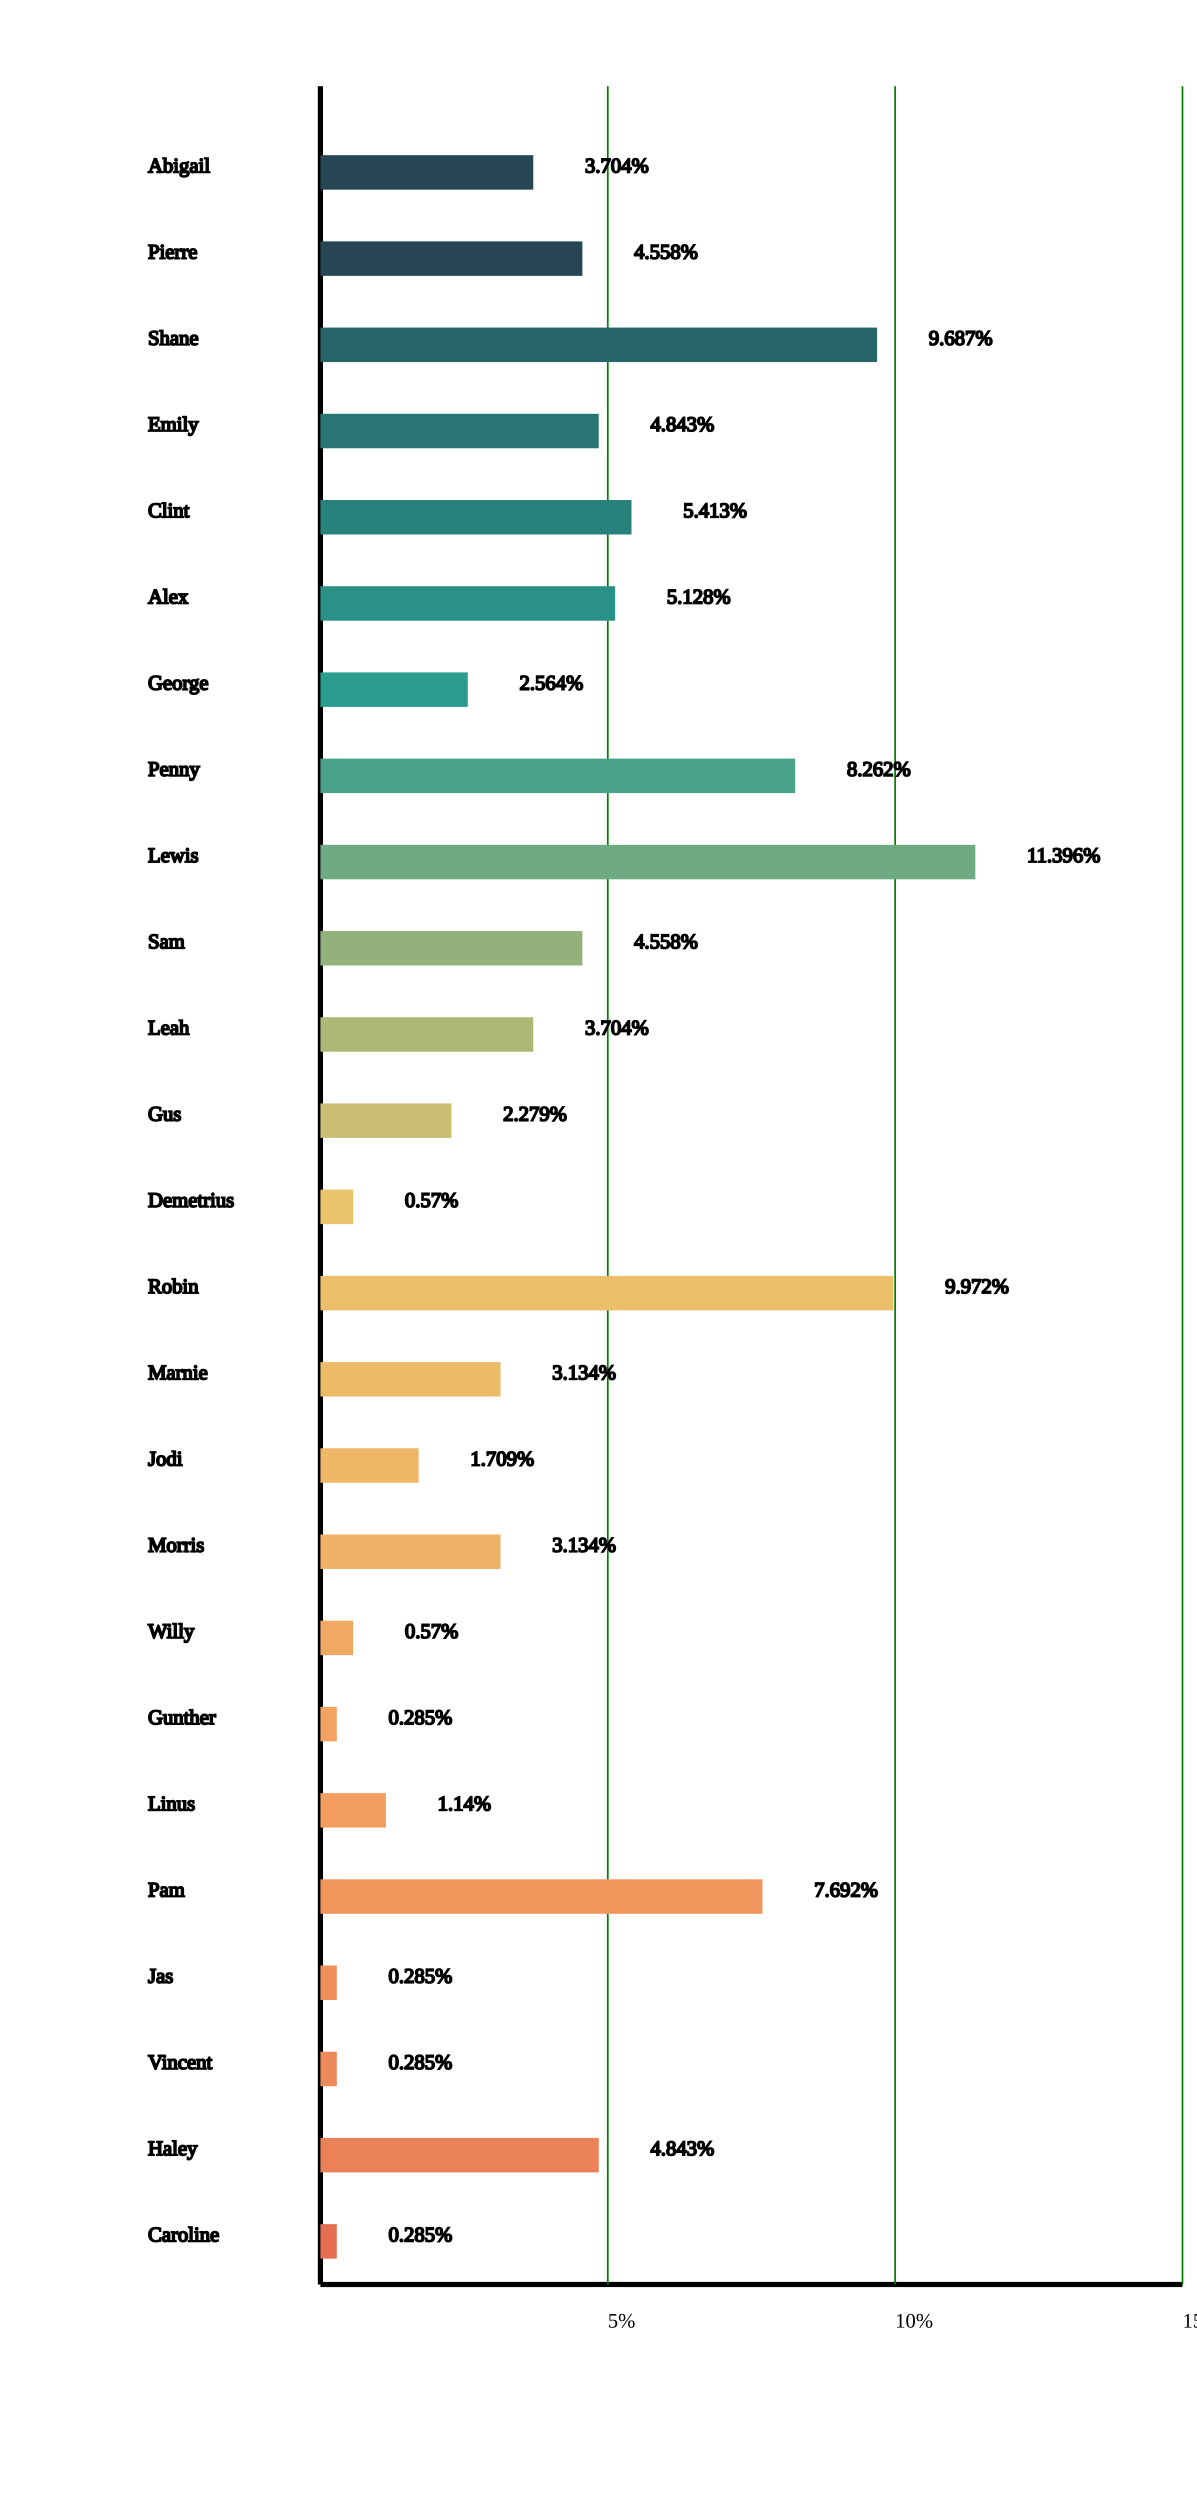
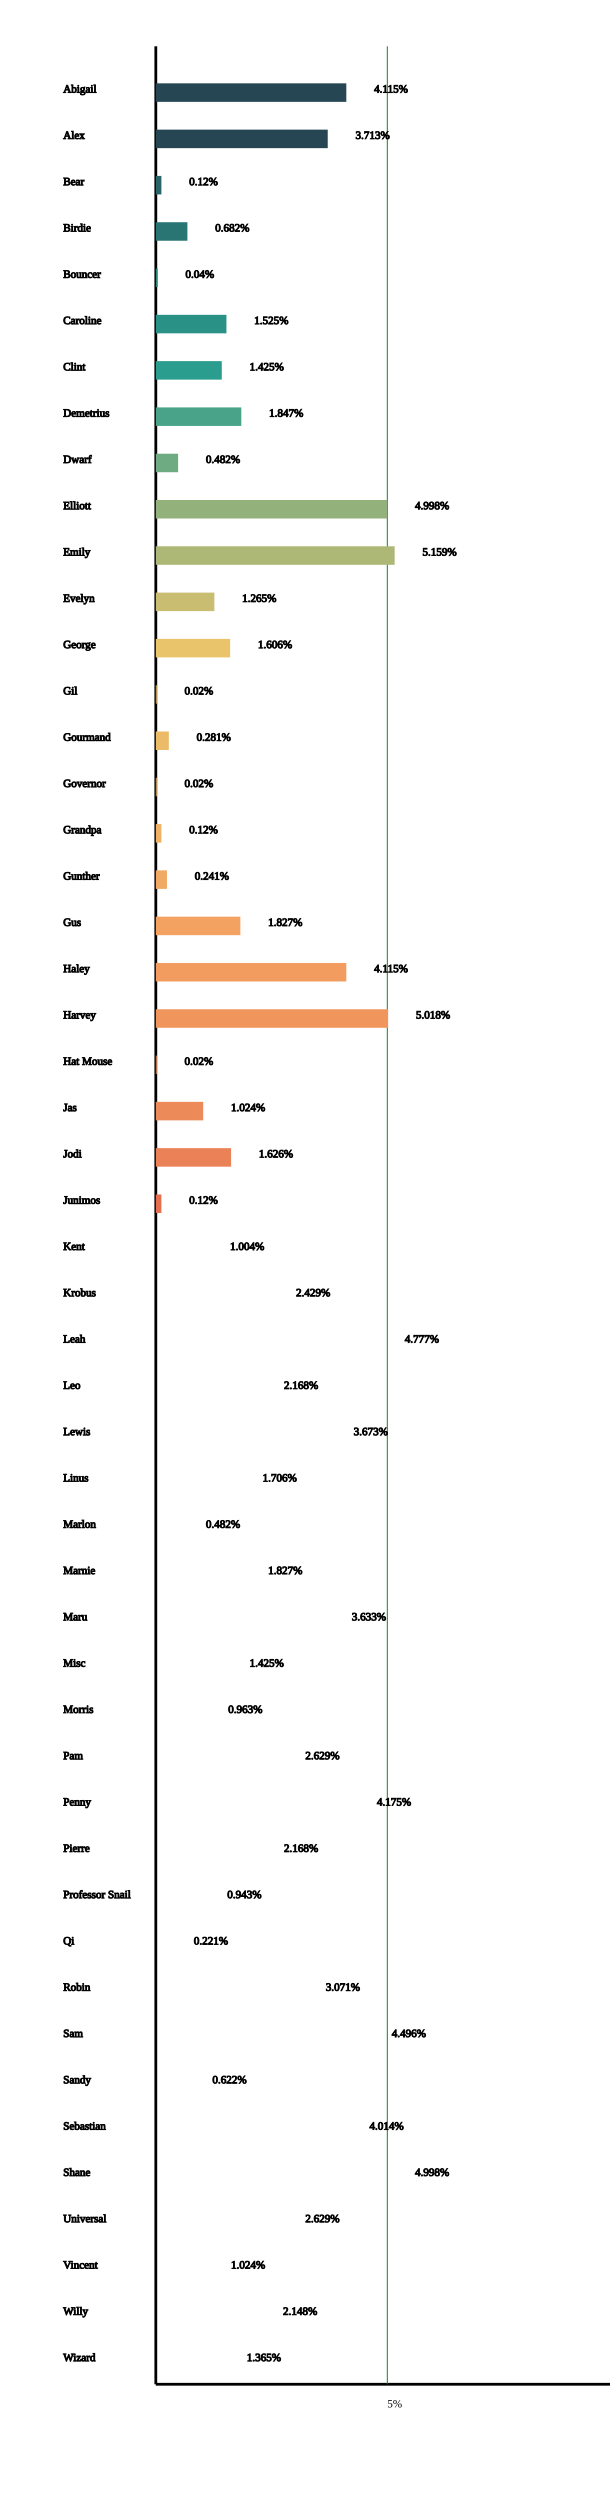
- <svg xmlns="http://www.w3.org/2000/svg" width="100%" height="1450" overflow-y="scroll">
+ <svg xmlns="http://www.w3.org/2000/svg" width="100%" height="2700" overflow-y="scroll">
  <g transform="translate(150, 50)">
-     <line x1="0" y1="1275" x2="500" y2="1275" stroke="black" stroke-width="3" />
-     <line x1="0" y1="1275" x2="0" y2="0" stroke="black" stroke-width="3" />
-     <line x1="166.665" y1="0" x2="166.665" y2="1275" stroke="green" stroke-width="1" />
-     <line x1="333.33" y1="0" x2="333.33" y2="1275" stroke="green" stroke-width="1" />
-     <line x1="499.995" y1="0" x2="499.995" y2="1275" stroke="green" stroke-width="1" />
-     <text x="166.665" y="1300">5%</text>
-     <text x="333.33" y="1300">10%</text>
-     <text x="499.995" y="1300">15%</text>
+     <line x1="0" y1="2525" x2="500" y2="2525" stroke="black" stroke-width="3" />
+     <line x1="0" y1="2525" x2="0" y2="0" stroke="black" stroke-width="3" />
+     <line x1="250" y1="0" x2="250" y2="2525" stroke="green" stroke-width="1" />
+     <line x1="500" y1="0" x2="500" y2="2525" stroke="green" stroke-width="1" />
+     <text x="250" y="2550">5%</text>
+     <text x="500" y="2550">10%</text>
  </g>
  <g transform="translate(150, 50)">
    <g id="Abigail">
-       <line x1="0" y1="50" x2="123.444" y2="50" stroke="#264653" stroke-width="20" />
+       <line x1="0" y1="50" x2="205.741" y2="50" stroke="#264653" stroke-width="20" />
      <text x="-100" y="50" stroke="black">Abigail</text>
-       <text x="153.444" y="50" stroke="black">3.704%</text>
+       <text x="235.741" y="50" stroke="black">4.115%</text>
+     </g>
+     <g id="Alex">
+       <line x1="0" y1="100" x2="185.668" y2="100" stroke="#264653" stroke-width="20" />
+       <text x="-100" y="100" stroke="black">Alex</text>
+       <text x="215.668" y="100" stroke="black">3.713%</text>
+     </g>
+     <g id="Bear">
+       <line x1="0" y1="150" x2="6.022" y2="150" stroke="#286569" stroke-width="20" />
+       <text x="-100" y="150" stroke="black">Bear</text>
+       <text x="36.022" y="150" stroke="black">0.12%</text>
+     </g>
+     <g id="Birdie">
+       <line x1="0" y1="200" x2="34.123" y2="200" stroke="#297574" stroke-width="20" />
+       <text x="-100" y="200" stroke="black">Birdie</text>
+       <text x="64.123" y="200" stroke="black">0.682%</text>
+     </g>
+     <g id="Bouncer">
+       <line x1="0" y1="250" x2="2.007" y2="250" stroke="#29817c" stroke-width="20" />
+       <text x="-100" y="250" stroke="black">Bouncer</text>
+       <text x="32.007" y="250" stroke="black">0.04%</text>
+     </g>
+     <g id="Caroline">
+       <line x1="0" y1="300" x2="76.275" y2="300" stroke="#2a9187" stroke-width="20" />
+       <text x="-100" y="300" stroke="black">Caroline</text>
+       <text x="106.275" y="300" stroke="black">1.525%</text>
+     </g>
+     <g id="Clint">
+       <line x1="0" y1="350" x2="71.257" y2="350" stroke="#2a9d8f" stroke-width="20" />
+       <text x="-100" y="350" stroke="black">Clint</text>
+       <text x="101.257" y="350" stroke="black">1.425%</text>
+     </g>
+     <g id="Demetrius">
+       <line x1="0" y1="400" x2="92.332" y2="400" stroke="#49a389" stroke-width="20" />
+       <text x="-100" y="400" stroke="black">Demetrius</text>
+       <text x="122.332" y="400" stroke="black">1.847%</text>
+     </g>
+     <g id="Dwarf">
+       <line x1="0" y1="450" x2="24.087" y2="450" stroke="#6fab82" stroke-width="20" />
+       <text x="-100" y="450" stroke="black">Dwarf</text>
+       <text x="54.087" y="450" stroke="black">0.482%</text>
+     </g>
+     <g id="Elliott">
+       <line x1="0" y1="500" x2="249.9" y2="500" stroke="#93b27b" stroke-width="20" />
+       <text x="-100" y="500" stroke="black">Elliott</text>
+       <text x="279.9" y="500" stroke="black">4.998%</text>
+     </g>
+     <g id="Emily">
+       <line x1="0" y1="550" x2="257.929" y2="550" stroke="#adb876" stroke-width="20" />
+       <text x="-100" y="550" stroke="black">Emily</text>
+       <text x="287.929" y="550" stroke="black">5.159%</text>
+     </g>
+     <g id="Evelyn">
+       <line x1="0" y1="600" x2="63.228" y2="600" stroke="#c8bd71" stroke-width="20" />
+       <text x="-100" y="600" stroke="black">Evelyn</text>
+       <text x="93.228" y="600" stroke="black">1.265%</text>
+     </g>
+     <g id="George">
+       <line x1="0" y1="650" x2="80.289" y2="650" stroke="#e9c46a" stroke-width="20" />
+       <text x="-100" y="650" stroke="black">George</text>
+       <text x="110.289" y="650" stroke="black">1.606%</text>
+     </g>
+     <g id="Gil">
+       <line x1="0" y1="700" x2="1.004" y2="700" stroke="#ebbf69" stroke-width="20" />
+       <text x="-100" y="700" stroke="black">Gil</text>
+       <text x="31.004" y="700" stroke="black">0.02%</text>
+     </g>
+     <g id="Gourmand">
+       <line x1="0" y1="750" x2="14.051" y2="750" stroke="#ecbb68" stroke-width="20" />
+       <text x="-100" y="750" stroke="black">Gourmand</text>
+       <text x="44.051" y="750" stroke="black">0.281%</text>
+     </g>
+     <g id="Governor">
+       <line x1="0" y1="800" x2="1.004" y2="800" stroke="#edb767" stroke-width="20" />
+       <text x="-100" y="800" stroke="black">Governor</text>
+       <text x="31.004" y="800" stroke="black">0.02%</text>
+     </g>
+     <g id="Grandpa">
+       <line x1="0" y1="850" x2="6.022" y2="850" stroke="#efb165" stroke-width="20" />
+       <text x="-100" y="850" stroke="black">Grandpa</text>
+       <text x="36.022" y="850" stroke="black">0.12%</text>
+     </g>
+     <g id="Gunther">
+       <line x1="0" y1="900" x2="12.043" y2="900" stroke="#f1aa63" stroke-width="20" />
+       <text x="-100" y="900" stroke="black">Gunther</text>
+       <text x="42.043" y="900" stroke="black">0.241%</text>
+     </g>
+     <g id="Gus">
+       <line x1="0" y1="950" x2="91.329" y2="950" stroke="#f4a261" stroke-width="20" />
+       <text x="-100" y="950" stroke="black">Gus</text>
+       <text x="121.329" y="950" stroke="black">1.827%</text>
+     </g>
+     <g id="Haley">
+       <line x1="0" y1="1000" x2="205.741" y2="1000" stroke="#f29c5f" stroke-width="20" />
+       <text x="-100" y="1000" stroke="black">Haley</text>
+       <text x="235.741" y="1000" stroke="black">4.115%</text>
+     </g>
+     <g id="Harvey">
+       <line x1="0" y1="1050" x2="250.903" y2="1050" stroke="#f0965d" stroke-width="20" />
+       <text x="-100" y="1050" stroke="black">Harvey</text>
+       <text x="280.903" y="1050" stroke="black">5.018%</text>
+     </g>
+     <g id="Hat Mouse">
+       <line x1="0" y1="1100" x2="1.004" y2="1100" stroke="#ee8f5b" stroke-width="20" />
+       <text x="-100" y="1100" stroke="black">Hat Mouse</text>
+       <text x="31.004" y="1100" stroke="black">0.02%</text>
+     </g>
+     <g id="Jas">
+       <line x1="0" y1="1150" x2="51.184" y2="1150" stroke="#ed8a59" stroke-width="20" />
+       <text x="-100" y="1150" stroke="black">Jas</text>
+       <text x="81.184" y="1150" stroke="black">1.024%</text>
+     </g>
+     <g id="Jodi">
+       <line x1="0" y1="1200" x2="81.293" y2="1200" stroke="#eb8156" stroke-width="20" />
+       <text x="-100" y="1200" stroke="black">Jodi</text>
+       <text x="111.293" y="1200" stroke="black">1.626%</text>
+     </g>
+     <g id="Junimos">
+       <line x1="0" y1="1250" x2="6.022" y2="1250" stroke="#e76f51" stroke-width="20" />
+       <text x="-100" y="1250" stroke="black">Junimos</text>
+       <text x="36.022" y="1250" stroke="black">0.12%</text>
+     </g>
+     <g id="Kent">
+       <line x1="0" y1="1300" x2="50.181" y2="1300" stroke="" stroke-width="20" />
+       <text x="-100" y="1300" stroke="black">Kent</text>
+       <text x="80.181" y="1300" stroke="black">1.004%</text>
+     </g>
+     <g id="Krobus">
+       <line x1="0" y1="1350" x2="121.437" y2="1350" stroke="" stroke-width="20" />
+       <text x="-100" y="1350" stroke="black">Krobus</text>
+       <text x="151.437" y="1350" stroke="black">2.429%</text>
+     </g>
+     <g id="Leah">
+       <line x1="0" y1="1400" x2="238.86" y2="1400" stroke="" stroke-width="20" />
+       <text x="-100" y="1400" stroke="black">Leah</text>
+       <text x="268.86" y="1400" stroke="black">4.777%</text>
+     </g>
+     <g id="Leo">
+       <line x1="0" y1="1450" x2="108.39" y2="1450" stroke="" stroke-width="20" />
+       <text x="-100" y="1450" stroke="black">Leo</text>
+       <text x="138.39" y="1450" stroke="black">2.168%</text>
+     </g>
+     <g id="Lewis">
+       <line x1="0" y1="1500" x2="183.661" y2="1500" stroke="" stroke-width="20" />
+       <text x="-100" y="1500" stroke="black">Lewis</text>
+       <text x="213.661" y="1500" stroke="black">3.673%</text>
+     </g>
+     <g id="Linus">
+       <line x1="0" y1="1550" x2="85.307" y2="1550" stroke="" stroke-width="20" />
+       <text x="-100" y="1550" stroke="black">Linus</text>
+       <text x="115.307" y="1550" stroke="black">1.706%</text>
+     </g>
+     <g id="Marlon">
+       <line x1="0" y1="1600" x2="24.087" y2="1600" stroke="" stroke-width="20" />
+       <text x="-100" y="1600" stroke="black">Marlon</text>
+       <text x="54.087" y="1600" stroke="black">0.482%</text>
+     </g>
+     <g id="Marnie">
+       <line x1="0" y1="1650" x2="91.329" y2="1650" stroke="" stroke-width="20" />
+       <text x="-100" y="1650" stroke="black">Marnie</text>
+       <text x="121.329" y="1650" stroke="black">1.827%</text>
+     </g>
+     <g id="Maru">
+       <line x1="0" y1="1700" x2="181.654" y2="1700" stroke="" stroke-width="20" />
+       <text x="-100" y="1700" stroke="black">Maru</text>
+       <text x="211.654" y="1700" stroke="black">3.633%</text>
+     </g>
+     <g id="Misc">
+       <line x1="0" y1="1750" x2="71.257" y2="1750" stroke="" stroke-width="20" />
+       <text x="-100" y="1750" stroke="black">Misc</text>
+       <text x="101.257" y="1750" stroke="black">1.425%</text>
+     </g>
+     <g id="Morris">
+       <line x1="0" y1="1800" x2="48.173" y2="1800" stroke="" stroke-width="20" />
+       <text x="-100" y="1800" stroke="black">Morris</text>
+       <text x="78.173" y="1800" stroke="black">0.963%</text>
+     </g>
+     <g id="Pam">
+       <line x1="0" y1="1850" x2="131.473" y2="1850" stroke="" stroke-width="20" />
+       <text x="-100" y="1850" stroke="black">Pam</text>
+       <text x="161.473" y="1850" stroke="black">2.629%</text>
+     </g>
+     <g id="Penny">
+       <line x1="0" y1="1900" x2="208.752" y2="1900" stroke="" stroke-width="20" />
+       <text x="-100" y="1900" stroke="black">Penny</text>
+       <text x="238.752" y="1900" stroke="black">4.175%</text>
    </g>
    <g id="Pierre">
-       <line x1="0" y1="100" x2="151.932" y2="100" stroke="#264653" stroke-width="20" />
-       <text x="-100" y="100" stroke="black">Pierre</text>
-       <text x="181.932" y="100" stroke="black">4.558%</text>
+       <line x1="0" y1="1950" x2="108.39" y2="1950" stroke="" stroke-width="20" />
+       <text x="-100" y="1950" stroke="black">Pierre</text>
+       <text x="138.39" y="1950" stroke="black">2.168%</text>
+     </g>
+     <g id="Professor Snail">
+       <line x1="0" y1="2000" x2="47.17" y2="2000" stroke="" stroke-width="20" />
+       <text x="-100" y="2000" stroke="black">Professor Snail</text>
+       <text x="77.17" y="2000" stroke="black">0.943%</text>
+     </g>
+     <g id="Qi">
+       <line x1="0" y1="2050" x2="11.04" y2="2050" stroke="" stroke-width="20" />
+       <text x="-100" y="2050" stroke="black">Qi</text>
+       <text x="41.04" y="2050" stroke="black">0.221%</text>
+     </g>
+     <g id="Robin">
+       <line x1="0" y1="2100" x2="153.553" y2="2100" stroke="" stroke-width="20" />
+       <text x="-100" y="2100" stroke="black">Robin</text>
+       <text x="183.553" y="2100" stroke="black">3.071%</text>
+     </g>
+     <g id="Sam">
+       <line x1="0" y1="2150" x2="224.809" y2="2150" stroke="" stroke-width="20" />
+       <text x="-100" y="2150" stroke="black">Sam</text>
+       <text x="254.809" y="2150" stroke="black">4.496%</text>
+     </g>
+     <g id="Sandy">
+       <line x1="0" y1="2200" x2="31.112" y2="2200" stroke="" stroke-width="20" />
+       <text x="-100" y="2200" stroke="black">Sandy</text>
+       <text x="61.112" y="2200" stroke="black">0.622%</text>
+     </g>
+     <g id="Sebastian">
+       <line x1="0" y1="2250" x2="200.723" y2="2250" stroke="" stroke-width="20" />
+       <text x="-100" y="2250" stroke="black">Sebastian</text>
+       <text x="230.723" y="2250" stroke="black">4.014%</text>
    </g>
    <g id="Shane">
-       <line x1="0" y1="150" x2="322.855" y2="150" stroke="#286569" stroke-width="20" />
-       <text x="-100" y="150" stroke="black">Shane</text>
-       <text x="352.855" y="150" stroke="black">9.687%</text>
-     </g>
-     <g id="Emily">
-       <line x1="0" y1="200" x2="161.427" y2="200" stroke="#297574" stroke-width="20" />
-       <text x="-100" y="200" stroke="black">Emily</text>
-       <text x="191.427" y="200" stroke="black">4.843%</text>
-     </g>
-     <g id="Clint">
-       <line x1="0" y1="250" x2="180.419" y2="250" stroke="#29817c" stroke-width="20" />
-       <text x="-100" y="250" stroke="black">Clint</text>
-       <text x="210.419" y="250" stroke="black">5.413%</text>
-     </g>
-     <g id="Alex">
-       <line x1="0" y1="300" x2="170.923" y2="300" stroke="#2a9187" stroke-width="20" />
-       <text x="-100" y="300" stroke="black">Alex</text>
-       <text x="200.923" y="300" stroke="black">5.128%</text>
-     </g>
-     <g id="George">
-       <line x1="0" y1="350" x2="85.462" y2="350" stroke="#2a9d8f" stroke-width="20" />
-       <text x="-100" y="350" stroke="black">George</text>
-       <text x="115.462" y="350" stroke="black">2.564%</text>
-     </g>
-     <g id="Penny">
-       <line x1="0" y1="400" x2="275.376" y2="400" stroke="#49a389" stroke-width="20" />
-       <text x="-100" y="400" stroke="black">Penny</text>
-       <text x="305.376" y="400" stroke="black">8.262%</text>
-     </g>
-     <g id="Lewis">
-       <line x1="0" y1="450" x2="379.829" y2="450" stroke="#6fab82" stroke-width="20" />
-       <text x="-100" y="450" stroke="black">Lewis</text>
-       <text x="409.829" y="450" stroke="black">11.396%</text>
-     </g>
-     <g id="Sam">
-       <line x1="0" y1="500" x2="151.932" y2="500" stroke="#93b27b" stroke-width="20" />
-       <text x="-100" y="500" stroke="black">Sam</text>
-       <text x="181.932" y="500" stroke="black">4.558%</text>
-     </g>
-     <g id="Leah">
-       <line x1="0" y1="550" x2="123.444" y2="550" stroke="#adb876" stroke-width="20" />
-       <text x="-100" y="550" stroke="black">Leah</text>
-       <text x="153.444" y="550" stroke="black">3.704%</text>
-     </g>
-     <g id="Gus">
-       <line x1="0" y1="600" x2="75.966" y2="600" stroke="#c8bd71" stroke-width="20" />
-       <text x="-100" y="600" stroke="black">Gus</text>
-       <text x="105.966" y="600" stroke="black">2.279%</text>
-     </g>
-     <g id="Demetrius">
-       <line x1="0" y1="650" x2="18.991" y2="650" stroke="#e9c46a" stroke-width="20" />
-       <text x="-100" y="650" stroke="black">Demetrius</text>
-       <text x="48.991" y="650" stroke="black">0.57%</text>
-     </g>
-     <g id="Robin">
-       <line x1="0" y1="700" x2="332.35" y2="700" stroke="#ebbf69" stroke-width="20" />
-       <text x="-100" y="700" stroke="black">Robin</text>
-       <text x="362.35" y="700" stroke="black">9.972%</text>
-     </g>
-     <g id="Marnie">
-       <line x1="0" y1="750" x2="104.453" y2="750" stroke="#ecbb68" stroke-width="20" />
-       <text x="-100" y="750" stroke="black">Marnie</text>
-       <text x="134.453" y="750" stroke="black">3.134%</text>
-     </g>
-     <g id="Jodi">
-       <line x1="0" y1="800" x2="56.974" y2="800" stroke="#edb767" stroke-width="20" />
-       <text x="-100" y="800" stroke="black">Jodi</text>
-       <text x="86.974" y="800" stroke="black">1.709%</text>
-     </g>
-     <g id="Morris">
-       <line x1="0" y1="850" x2="104.453" y2="850" stroke="#efb165" stroke-width="20" />
-       <text x="-100" y="850" stroke="black">Morris</text>
-       <text x="134.453" y="850" stroke="black">3.134%</text>
+       <line x1="0" y1="2300" x2="249.9" y2="2300" stroke="" stroke-width="20" />
+       <text x="-100" y="2300" stroke="black">Shane</text>
+       <text x="279.9" y="2300" stroke="black">4.998%</text>
+     </g>
+     <g id="Universal">
+       <line x1="0" y1="2350" x2="131.473" y2="2350" stroke="" stroke-width="20" />
+       <text x="-100" y="2350" stroke="black">Universal</text>
+       <text x="161.473" y="2350" stroke="black">2.629%</text>
+     </g>
+     <g id="Vincent">
+       <line x1="0" y1="2400" x2="51.184" y2="2400" stroke="" stroke-width="20" />
+       <text x="-100" y="2400" stroke="black">Vincent</text>
+       <text x="81.184" y="2400" stroke="black">1.024%</text>
    </g>
    <g id="Willy">
-       <line x1="0" y1="900" x2="18.991" y2="900" stroke="#f1aa63" stroke-width="20" />
-       <text x="-100" y="900" stroke="black">Willy</text>
-       <text x="48.991" y="900" stroke="black">0.57%</text>
-     </g>
-     <g id="Gunther">
-       <line x1="0" y1="950" x2="9.496" y2="950" stroke="#f4a261" stroke-width="20" />
-       <text x="-100" y="950" stroke="black">Gunther</text>
-       <text x="39.496" y="950" stroke="black">0.285%</text>
-     </g>
-     <g id="Linus">
-       <line x1="0" y1="1000" x2="37.983" y2="1000" stroke="#f29c5f" stroke-width="20" />
-       <text x="-100" y="1000" stroke="black">Linus</text>
-       <text x="67.983" y="1000" stroke="black">1.14%</text>
-     </g>
-     <g id="Pam">
-       <line x1="0" y1="1050" x2="256.385" y2="1050" stroke="#f0965d" stroke-width="20" />
-       <text x="-100" y="1050" stroke="black">Pam</text>
-       <text x="286.385" y="1050" stroke="black">7.692%</text>
-     </g>
-     <g id="Jas">
-       <line x1="0" y1="1100" x2="9.496" y2="1100" stroke="#ee8f5b" stroke-width="20" />
-       <text x="-100" y="1100" stroke="black">Jas</text>
-       <text x="39.496" y="1100" stroke="black">0.285%</text>
-     </g>
-     <g id="Vincent">
-       <line x1="0" y1="1150" x2="9.496" y2="1150" stroke="#ed8a59" stroke-width="20" />
-       <text x="-100" y="1150" stroke="black">Vincent</text>
-       <text x="39.496" y="1150" stroke="black">0.285%</text>
-     </g>
-     <g id="Haley">
-       <line x1="0" y1="1200" x2="161.427" y2="1200" stroke="#eb8156" stroke-width="20" />
-       <text x="-100" y="1200" stroke="black">Haley</text>
-       <text x="191.427" y="1200" stroke="black">4.843%</text>
-     </g>
-     <g id="Caroline">
-       <line x1="0" y1="1250" x2="9.496" y2="1250" stroke="#e76f51" stroke-width="20" />
-       <text x="-100" y="1250" stroke="black">Caroline</text>
-       <text x="39.496" y="1250" stroke="black">0.285%</text>
+       <line x1="0" y1="2450" x2="107.387" y2="2450" stroke="" stroke-width="20" />
+       <text x="-100" y="2450" stroke="black">Willy</text>
+       <text x="137.387" y="2450" stroke="black">2.148%</text>
+     </g>
+     <g id="Wizard">
+       <line x1="0" y1="2500" x2="68.246" y2="2500" stroke="" stroke-width="20" />
+       <text x="-100" y="2500" stroke="black">Wizard</text>
+       <text x="98.246" y="2500" stroke="black">1.365%</text>
    </g>
  </g>
</svg>
